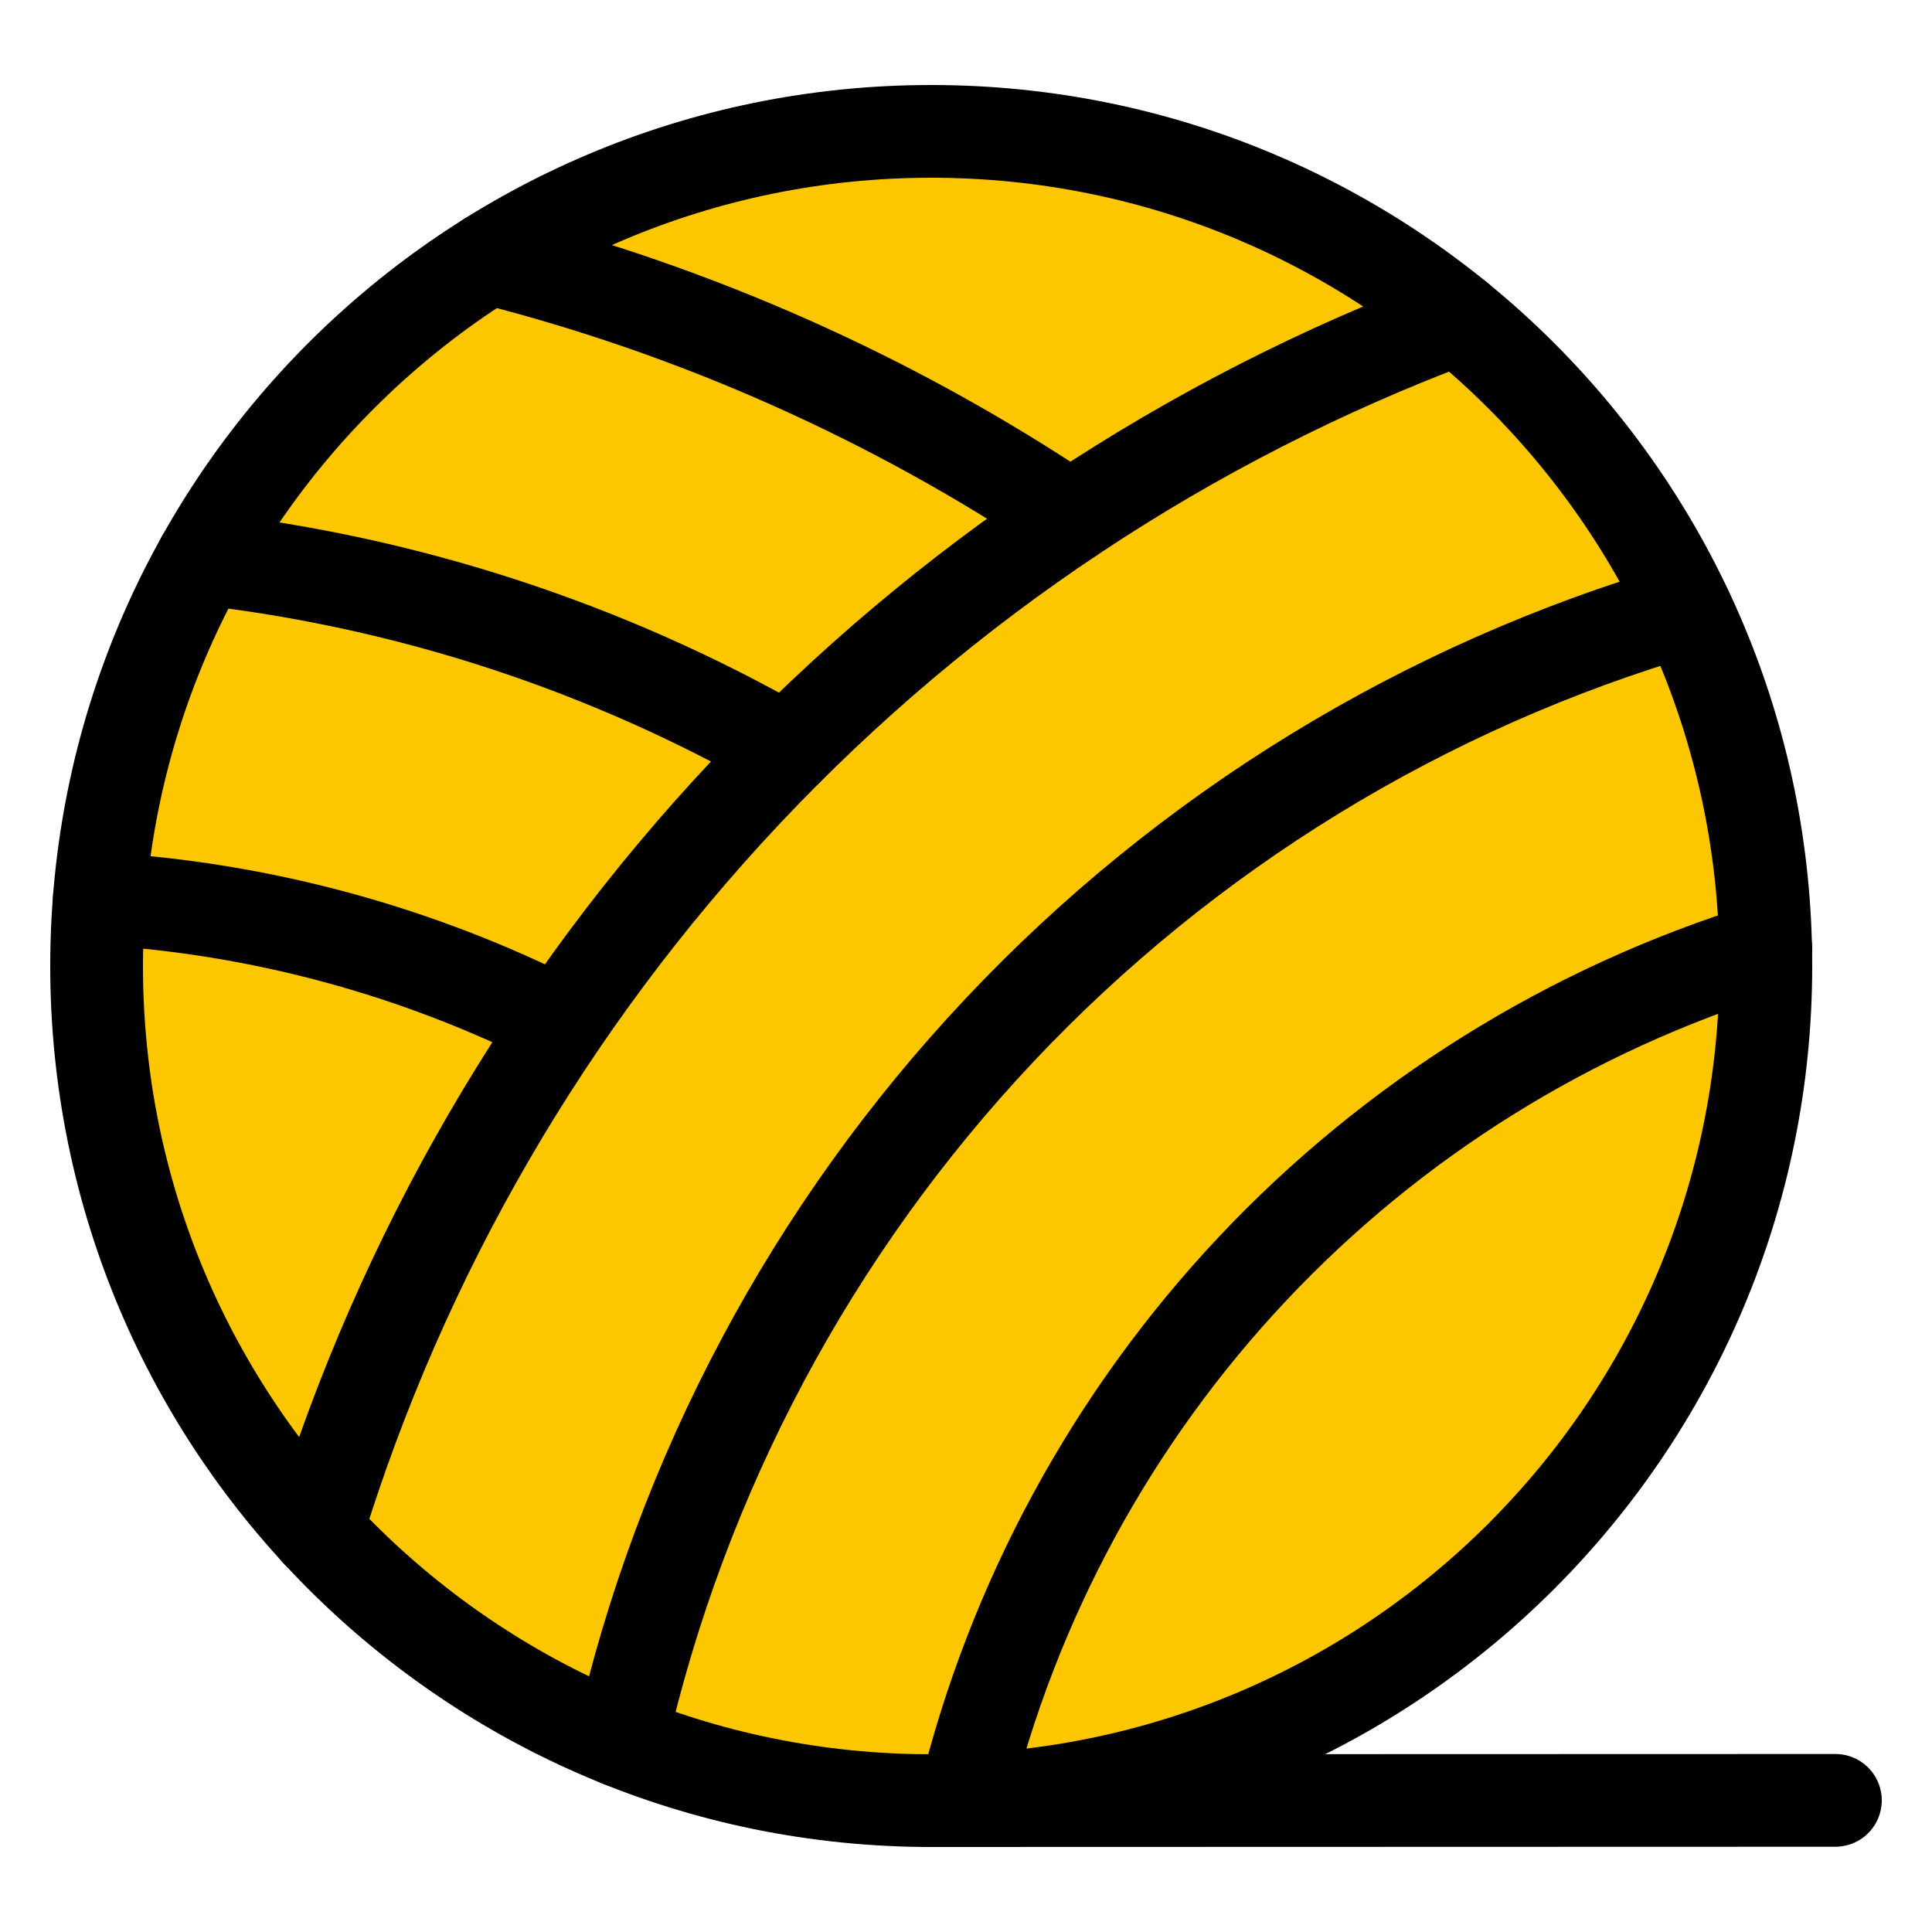
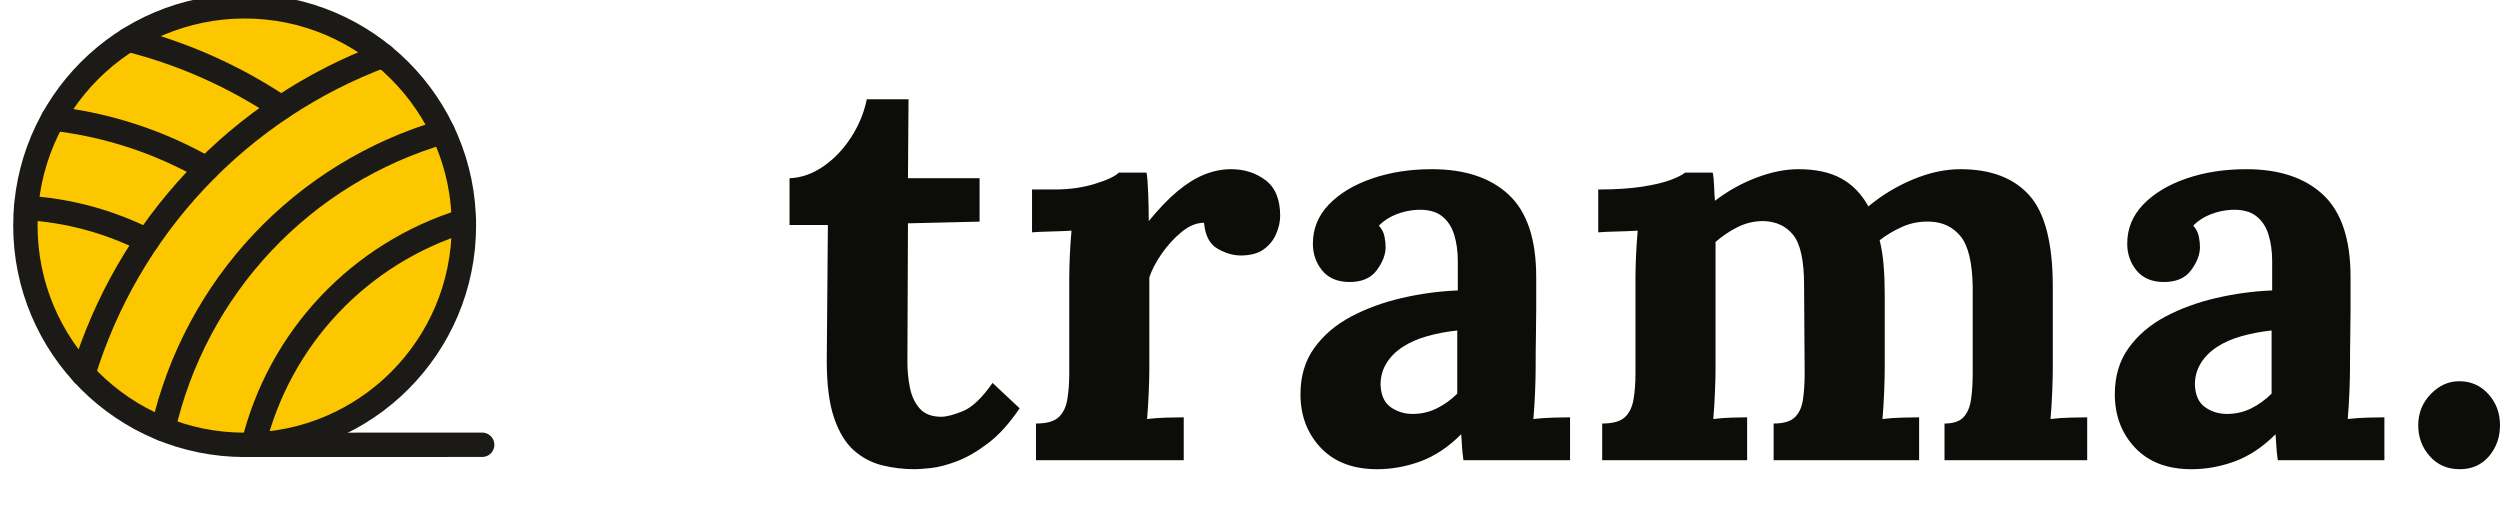
- <svg xmlns="http://www.w3.org/2000/svg" width="1000" height="1000" viewBox="0 0 1000 1000" fill="none">
-   <path d="M482 932L950 931.865" stroke="black" stroke-width="48" stroke-linecap="round" stroke-linejoin="round" />
-   <path d="M482 932C720.587 932 914 738.587 914 500C914 261.413 720.587 68 482 68C243.413 68 50 261.413 50 500C50 738.587 243.413 932 482 932Z" fill="#FDC700" stroke="black" stroke-width="48" stroke-linecap="round" stroke-linejoin="round" />
-   <path d="M321.351 901.13C352.711 763.241 420.356 636.24 517.285 533.275C614.213 430.31 736.9 355.124 872.646 315.5" fill="#FDC700" />
-   <path d="M321.351 901.13C352.711 763.241 420.356 636.24 517.285 533.275C614.213 430.31 736.9 355.124 872.646 315.5" stroke="black" stroke-width="48" stroke-linecap="round" stroke-linejoin="round" />
-   <path d="M164.03 792.5C207.754 649.598 283.763 518.669 386.178 409.84C488.594 301.011 614.67 217.198 754.655 164.885" fill="#FDC700" />
-   <path d="M164.03 792.5C207.754 649.598 283.763 518.669 386.178 409.84C488.594 301.011 614.67 217.198 754.655 164.885" stroke="black" stroke-width="48" stroke-linecap="round" stroke-linejoin="round" />
-   <path d="M499.101 931.685C524.242 828.621 575.685 733.84 648.406 656.6C721.126 579.36 812.637 522.302 914.001 491" fill="#FDC700" />
-   <path d="M499.101 931.685C524.242 828.621 575.685 733.84 648.406 656.6C721.126 579.36 812.637 522.302 914.001 491" stroke="black" stroke-width="48" stroke-linecap="round" stroke-linejoin="round" />
-   <path d="M51.395 465.125C134.472 470.065 215.649 492.014 289.895 529.61Z" fill="#FDC700" />
-   <path d="M51.395 465.125C134.472 470.065 215.649 492.014 289.895 529.61" stroke="black" stroke-width="48" stroke-linecap="round" stroke-linejoin="round" />
-   <path d="M104.854 289.176C211.294 301.273 314.147 334.96 407.119 388.176Z" fill="#FDC700" />
-   <path d="M104.854 289.176C211.294 301.273 314.147 334.96 407.119 388.176" stroke="black" stroke-width="48" stroke-linecap="round" stroke-linejoin="round" />
-   <path d="M253.04 133.61C360.287 160.76 462.082 206.102 554 267.665Z" fill="#FDC700" />
-   <path d="M253.04 133.61C360.287 160.76 462.082 206.102 554 267.665" stroke="black" stroke-width="48" stroke-linecap="round" stroke-linejoin="round" />
+ <svg xmlns="http://www.w3.org/2000/svg" viewBox="0 0 4433 900" fill="none" role="img" aria-label="Trama">
+   <g transform="translate(0 -50) scale(0.9)">
+     <path d="M482 932L950 931.865" stroke="#1b1a17" stroke-width="48" stroke-linecap="round" stroke-linejoin="round" />
+     <path d="M482 932C720.587 932 914 738.587 914 500C914 261.413 720.587 68 482 68C243.413 68 50 261.413 50 500C50 738.587 243.413 932 482 932Z" fill="#FDC700" />
+     <path d="M482 932C720.587 932 914 738.587 914 500C914 261.413 720.587 68 482 68C243.413 68 50 261.413 50 500C50 738.587 243.413 932 482 932Z" stroke="#1b1a17" stroke-width="48" stroke-linecap="round" stroke-linejoin="round" />
+     <path d="M321.351 901.13C352.711 763.241 420.356 636.24 517.285 533.275C614.213 430.31 736.9 355.124 872.646 315.5" fill="#FDC700" />
+     <path d="M321.351 901.13C352.711 763.241 420.356 636.24 517.285 533.275C614.213 430.31 736.9 355.124 872.646 315.5" stroke="#1b1a17" stroke-width="48" stroke-linecap="round" stroke-linejoin="round" />
+     <path d="M164.03 792.5C207.754 649.598 283.763 518.669 386.178 409.84C488.594 301.011 614.67 217.198 754.655 164.885" fill="#FDC700" />
+     <path d="M164.03 792.5C207.754 649.598 283.763 518.669 386.178 409.84C488.594 301.011 614.67 217.198 754.655 164.885" stroke="#1b1a17" stroke-width="48" stroke-linecap="round" stroke-linejoin="round" />
+     <path d="M499.101 931.685C524.242 828.621 575.685 733.84 648.406 656.6C721.126 579.36 812.637 522.302 914.001 491" fill="#FDC700" />
+     <path d="M499.101 931.685C524.242 828.621 575.685 733.84 648.406 656.6C721.126 579.36 812.637 522.302 914.001 491" stroke="#1b1a17" stroke-width="48" stroke-linecap="round" stroke-linejoin="round" />
+     <path d="M51.395 465.125C134.472 470.065 215.649 492.014 289.895 529.61" stroke="#1b1a17" stroke-width="48" stroke-linecap="round" stroke-linejoin="round" />
+     <path d="M104.854 289.176C211.294 301.273 314.147 334.96 407.119 388.176" stroke="#1b1a17" stroke-width="48" stroke-linecap="round" stroke-linejoin="round" />
+     <path d="M253.04 133.61C360.287 160.76 462.082 206.102 554 267.665" stroke="#1b1a17" stroke-width="48" stroke-linecap="round" stroke-linejoin="round" />
+   </g>
+   <path transform="translate(1383 816) scale(1 -1)" fill="#0C0C09" d="M239.0 -16.0Q209.0 -16.0 181.0 -9.0Q153.0 -2.0 131.0 17.5Q109.0 37.0 96.0 75.0Q83.0 113.0 83.0 176.0L85.0 417.0H17.0V500.0Q48.0 501.0 77.0 521.0Q106.0 541.0 126.5 573.0Q147.0 605.0 154.0 640.0H228.0L227.0 500.0H354.0V423.0L227.0 420.0L226.0 174.0Q226.0 151.0 230.5 128.5Q235.0 106.0 248.0 91.5Q261.0 77.0 286.0 77.0Q300.0 77.0 324.5 87.0Q349.0 97.0 377.0 137.0L425.0 92.0Q398.0 52.0 369.0 30.0Q340.0 8.0 313.5 -2.0Q287.0 -12.0 267.0 -14.0Q247.0 -16.0 239.0 -16.0Z M454.0 65.0Q482.0 65.0 494.0 76.0Q506.0 87.0 509.5 107.5Q513.0 128.0 513.0 154.0V322.0Q513.0 340.0 514.0 362.5Q515.0 385.0 517.0 407.0Q501.0 406.0 479.5 405.5Q458.0 405.0 447.0 404.0V480.0H487.0Q526.0 480.0 558.5 490.0Q591.0 500.0 601.0 510.0H650.0Q652.0 500.0 653.0 472.5Q654.0 445.0 654.0 424.0Q681.0 457.0 705.0 477.0Q729.0 497.0 752.5 506.5Q776.0 516.0 800.0 516.0Q835.0 516.0 861.0 496.5Q887.0 477.0 887.0 433.0Q887.0 418.0 880.0 401.5Q873.0 385.0 858.0 374.0Q843.0 363.0 817.0 363.0Q797.0 363.0 776.0 375.0Q755.0 387.0 752.0 421.0Q732.0 421.0 712.0 404.5Q692.0 388.0 676.5 365.5Q661.0 343.0 655.0 324.0V161.0Q655.0 147.0 654.0 121.5Q653.0 96.0 651.0 73.0Q667.0 75.0 686.5 75.5Q706.0 76.0 716.0 76.0V0.0H454.0Z M1212.0 0.0Q1210.0 14.0 1209.5 23.5Q1209.0 33.0 1208.0 46.0Q1174.0 12.0 1136.0 -2.0Q1098.0 -16.0 1059.0 -16.0Q995.0 -16.0 959.0 22.0Q923.0 60.0 923.0 117.0Q923.0 165.0 947.5 199.0Q972.0 233.0 1012.5 254.5Q1053.0 276.0 1102.5 287.5Q1152.0 299.0 1202.0 301.0V353.0Q1202.0 379.0 1195.5 400.0Q1189.0 421.0 1173.5 433.0Q1158.0 445.0 1130.0 444.0Q1111.0 443.0 1093.0 436.0Q1075.0 429.0 1062.0 416.0Q1070.0 407.0 1072.0 396.5Q1074.0 386.0 1074.0 378.0Q1074.0 358.0 1058.0 336.5Q1042.0 315.0 1007.0 316.0Q977.0 317.0 961.0 337.0Q945.0 357.0 945.0 384.0Q945.0 424.0 973.5 453.5Q1002.0 483.0 1050.0 499.5Q1098.0 516.0 1156.0 516.0Q1244.0 516.0 1292.5 470.5Q1341.0 425.0 1341.0 325.0Q1341.0 291.0 1341.0 267.0Q1341.0 243.0 1340.5 219.0Q1340.0 195.0 1340.0 161.0Q1340.0 147.0 1339.0 121.5Q1338.0 96.0 1336.0 73.0Q1353.0 75.0 1372.0 75.5Q1391.0 76.0 1401.0 76.0V0.0ZM1201.0 230.0Q1173.0 227.0 1148.0 220.0Q1123.0 213.0 1104.5 201.0Q1086.0 189.0 1075.5 172.0Q1065.0 155.0 1065.0 134.0Q1066.0 106.0 1083.0 94.0Q1100.0 82.0 1122.0 82.0Q1145.0 82.0 1165.0 92.0Q1185.0 102.0 1201.0 118.0Q1201.0 128.0 1201.0 137.5Q1201.0 147.0 1201.0 157.0Q1201.0 175.0 1201.0 193.5Q1201.0 212.0 1201.0 230.0Z M1458.0 0.0V65.0Q1486.0 65.0 1498.0 76.0Q1510.0 87.0 1513.5 107.5Q1517.0 128.0 1517.0 154.0V322.0Q1517.0 340.0 1518.0 362.5Q1519.0 385.0 1521.0 407.0Q1505.0 406.0 1483.5 405.5Q1462.0 405.0 1451.0 404.0V480.0Q1497.0 480.0 1529.0 485.0Q1561.0 490.0 1579.5 497.0Q1598.0 504.0 1605.0 510.0H1654.0Q1656.0 500.0 1656.5 485.0Q1657.0 470.0 1658.0 460.0Q1692.0 486.0 1731.5 501.0Q1771.0 516.0 1806.0 516.0Q1852.0 516.0 1882.0 499.5Q1912.0 483.0 1930.0 450.0Q1966.0 480.0 2009.5 498.0Q2053.0 516.0 2093.0 516.0Q2174.0 516.0 2215.5 469.5Q2257.0 423.0 2257.0 308.0V161.0Q2257.0 147.0 2256.0 121.5Q2255.0 96.0 2253.0 73.0Q2269.0 75.0 2288.5 75.5Q2308.0 76.0 2318.0 76.0V0.0H2065.0V65.0Q2088.0 65.0 2098.5 76.0Q2109.0 87.0 2112.0 107.5Q2115.0 128.0 2115.0 154.0V307.0Q2114.0 372.0 2093.5 397.0Q2073.0 422.0 2039.0 423.0Q2013.0 424.0 1990.5 414.0Q1968.0 404.0 1950.0 390.0Q1955.0 370.0 1957.0 346.0Q1959.0 322.0 1959.0 295.0Q1959.0 261.0 1959.0 228.0Q1959.0 195.0 1959.0 161.0Q1959.0 147.0 1958.0 121.5Q1957.0 96.0 1955.0 73.0Q1971.0 75.0 1990.0 75.5Q2009.0 76.0 2020.0 76.0V0.0H1762.0V65.0Q1788.0 65.0 1799.5 76.0Q1811.0 87.0 1814.0 107.5Q1817.0 128.0 1817.0 154.0L1816.0 310.0Q1816.0 375.0 1797.0 399.0Q1778.0 423.0 1744.0 424.0Q1719.0 424.0 1697.5 413.0Q1676.0 402.0 1659.0 387.0Q1659.0 374.0 1659.0 362.0Q1659.0 350.0 1659.0 337.0V161.0Q1659.0 147.0 1658.0 121.5Q1657.0 96.0 1655.0 73.0Q1671.0 75.0 1688.0 75.5Q1705.0 76.0 1715.0 76.0V0.0Z M2656.0 0.0Q2654.0 14.0 2653.5 23.5Q2653.0 33.0 2652.0 46.0Q2618.0 12.0 2580.0 -2.0Q2542.0 -16.0 2503.0 -16.0Q2439.0 -16.0 2403.0 22.0Q2367.0 60.0 2367.0 117.0Q2367.0 165.0 2391.5 199.0Q2416.0 233.0 2456.5 254.5Q2497.0 276.0 2546.5 287.5Q2596.0 299.0 2646.0 301.0V353.0Q2646.0 379.0 2639.5 400.0Q2633.0 421.0 2617.5 433.0Q2602.0 445.0 2574.0 444.0Q2555.0 443.0 2537.0 436.0Q2519.0 429.0 2506.0 416.0Q2514.0 407.0 2516.0 396.5Q2518.0 386.0 2518.0 378.0Q2518.0 358.0 2502.0 336.5Q2486.0 315.0 2451.0 316.0Q2421.0 317.0 2405.0 337.0Q2389.0 357.0 2389.0 384.0Q2389.0 424.0 2417.5 453.5Q2446.0 483.0 2494.0 499.5Q2542.0 516.0 2600.0 516.0Q2688.0 516.0 2736.5 470.5Q2785.0 425.0 2785.0 325.0Q2785.0 291.0 2785.0 267.0Q2785.0 243.0 2784.5 219.0Q2784.0 195.0 2784.0 161.0Q2784.0 147.0 2783.0 121.5Q2782.0 96.0 2780.0 73.0Q2797.0 75.0 2816.0 75.5Q2835.0 76.0 2845.0 76.0V0.0ZM2645.0 230.0Q2617.0 227.0 2592.0 220.0Q2567.0 213.0 2548.5 201.0Q2530.0 189.0 2519.5 172.0Q2509.0 155.0 2509.0 134.0Q2510.0 106.0 2527.0 94.0Q2544.0 82.0 2566.0 82.0Q2589.0 82.0 2609.0 92.0Q2629.0 102.0 2645.0 118.0Q2645.0 128.0 2645.0 137.5Q2645.0 147.0 2645.0 157.0Q2645.0 175.0 2645.0 193.5Q2645.0 212.0 2645.0 230.0Z M2978.5 -16.0Q2946.0 -16.0 2925.5 7.0Q2905.0 30.0 2905.0 62.0Q2905.0 94.0 2927.0 117.0Q2949.0 140.0 2977.7 140.0Q3008.9 140.0 3029.4 117.2Q3050.0 94.4 3050.0 62.0Q3050.0 30.0 3030.5 7.0Q3011.0 -16.0 2978.5 -16.0Z" />
</svg>
